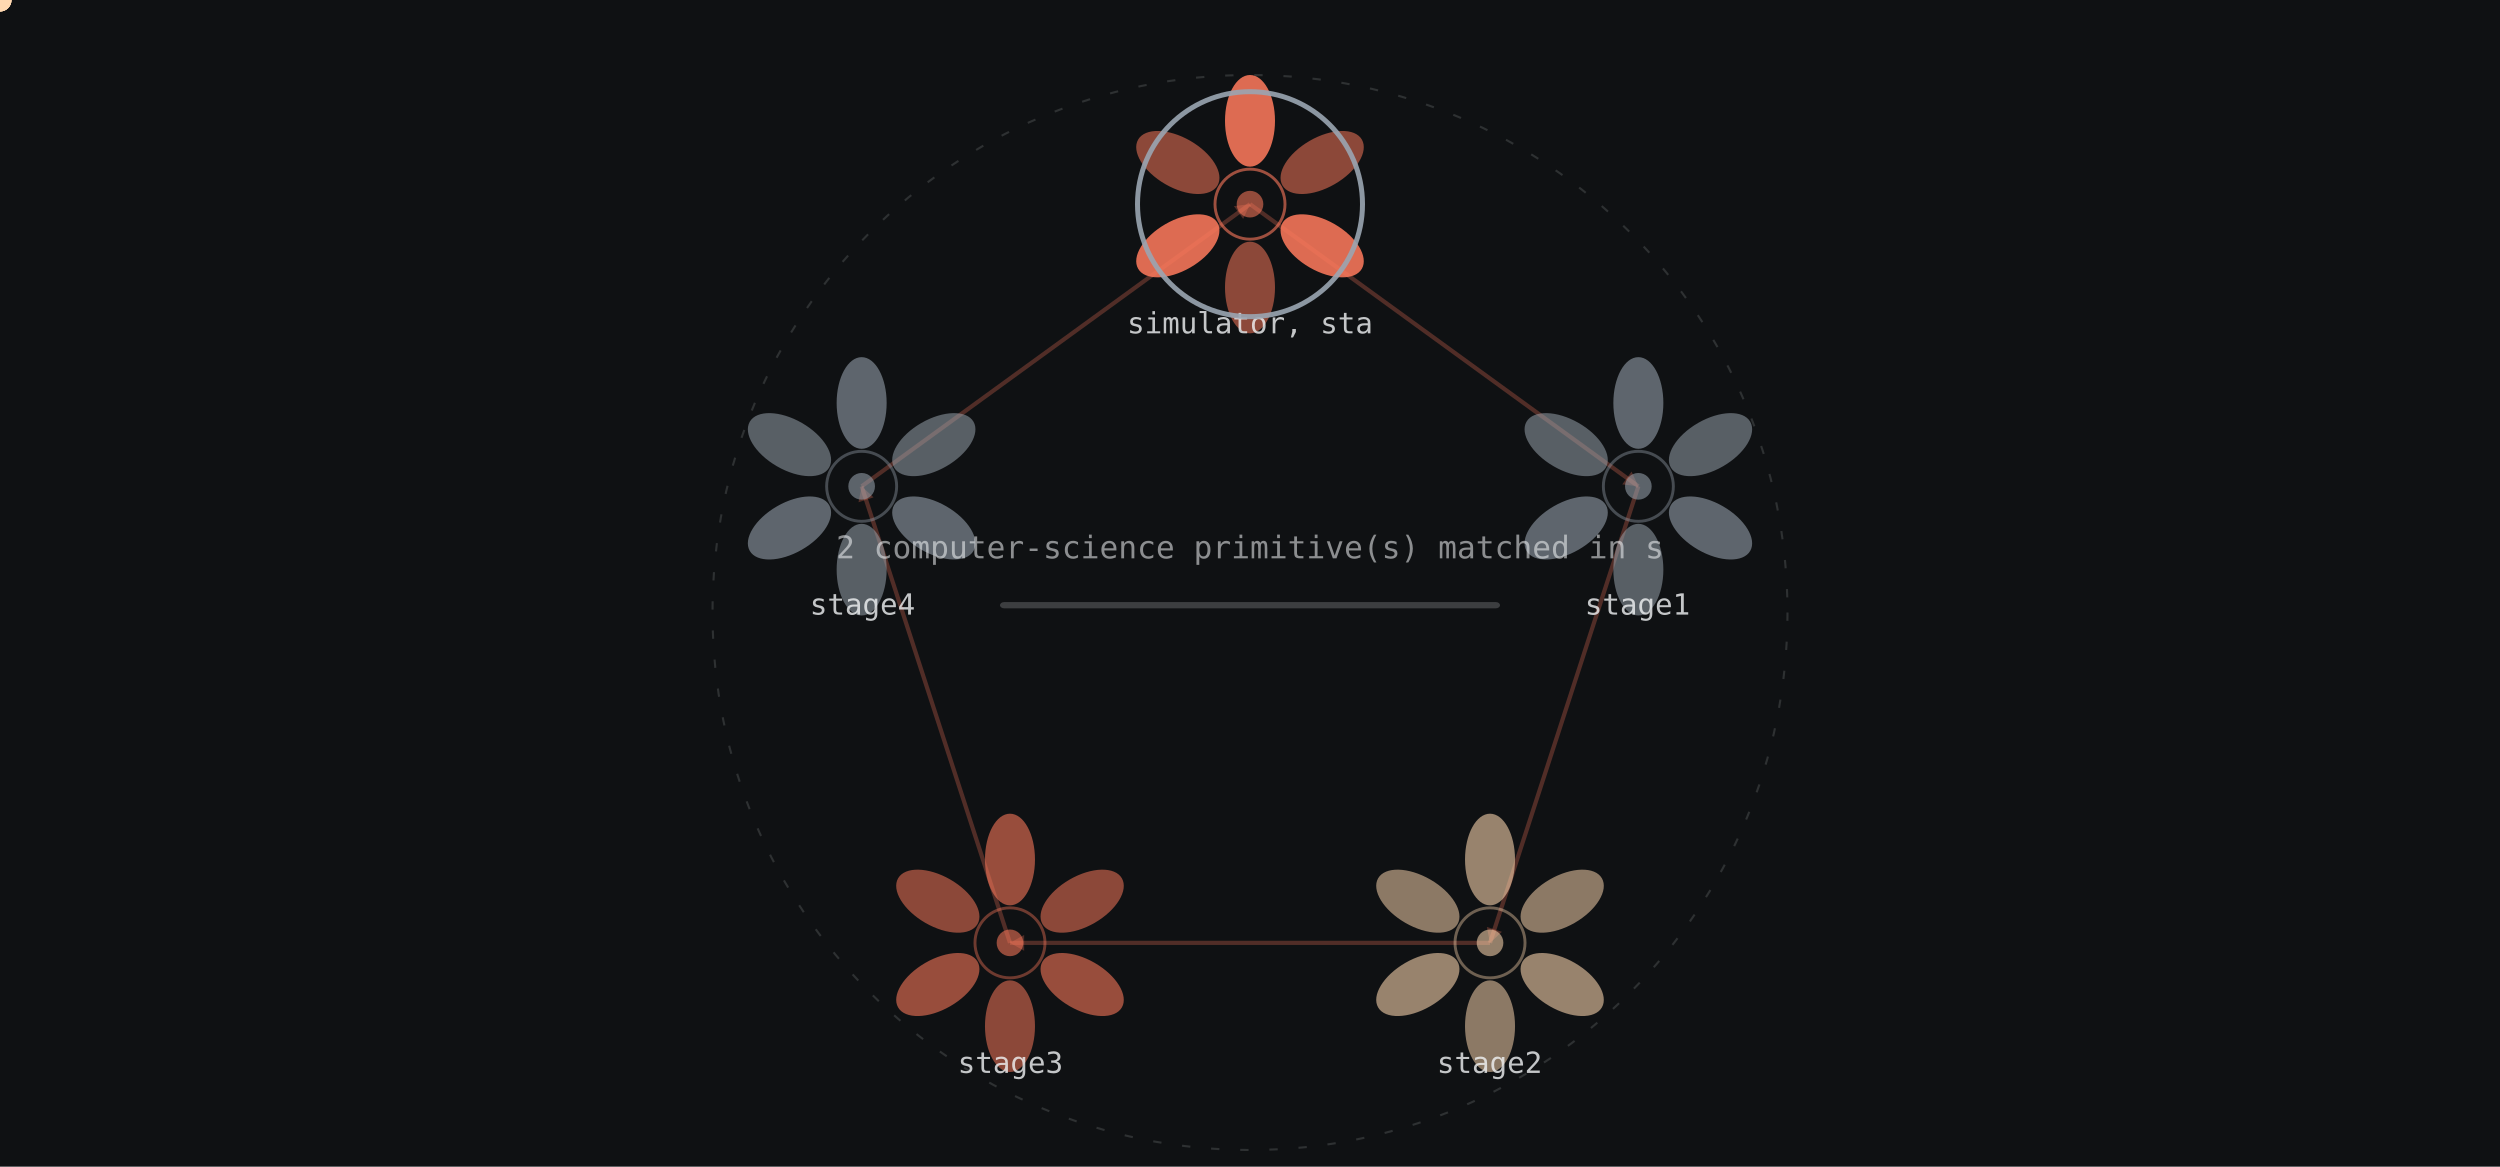
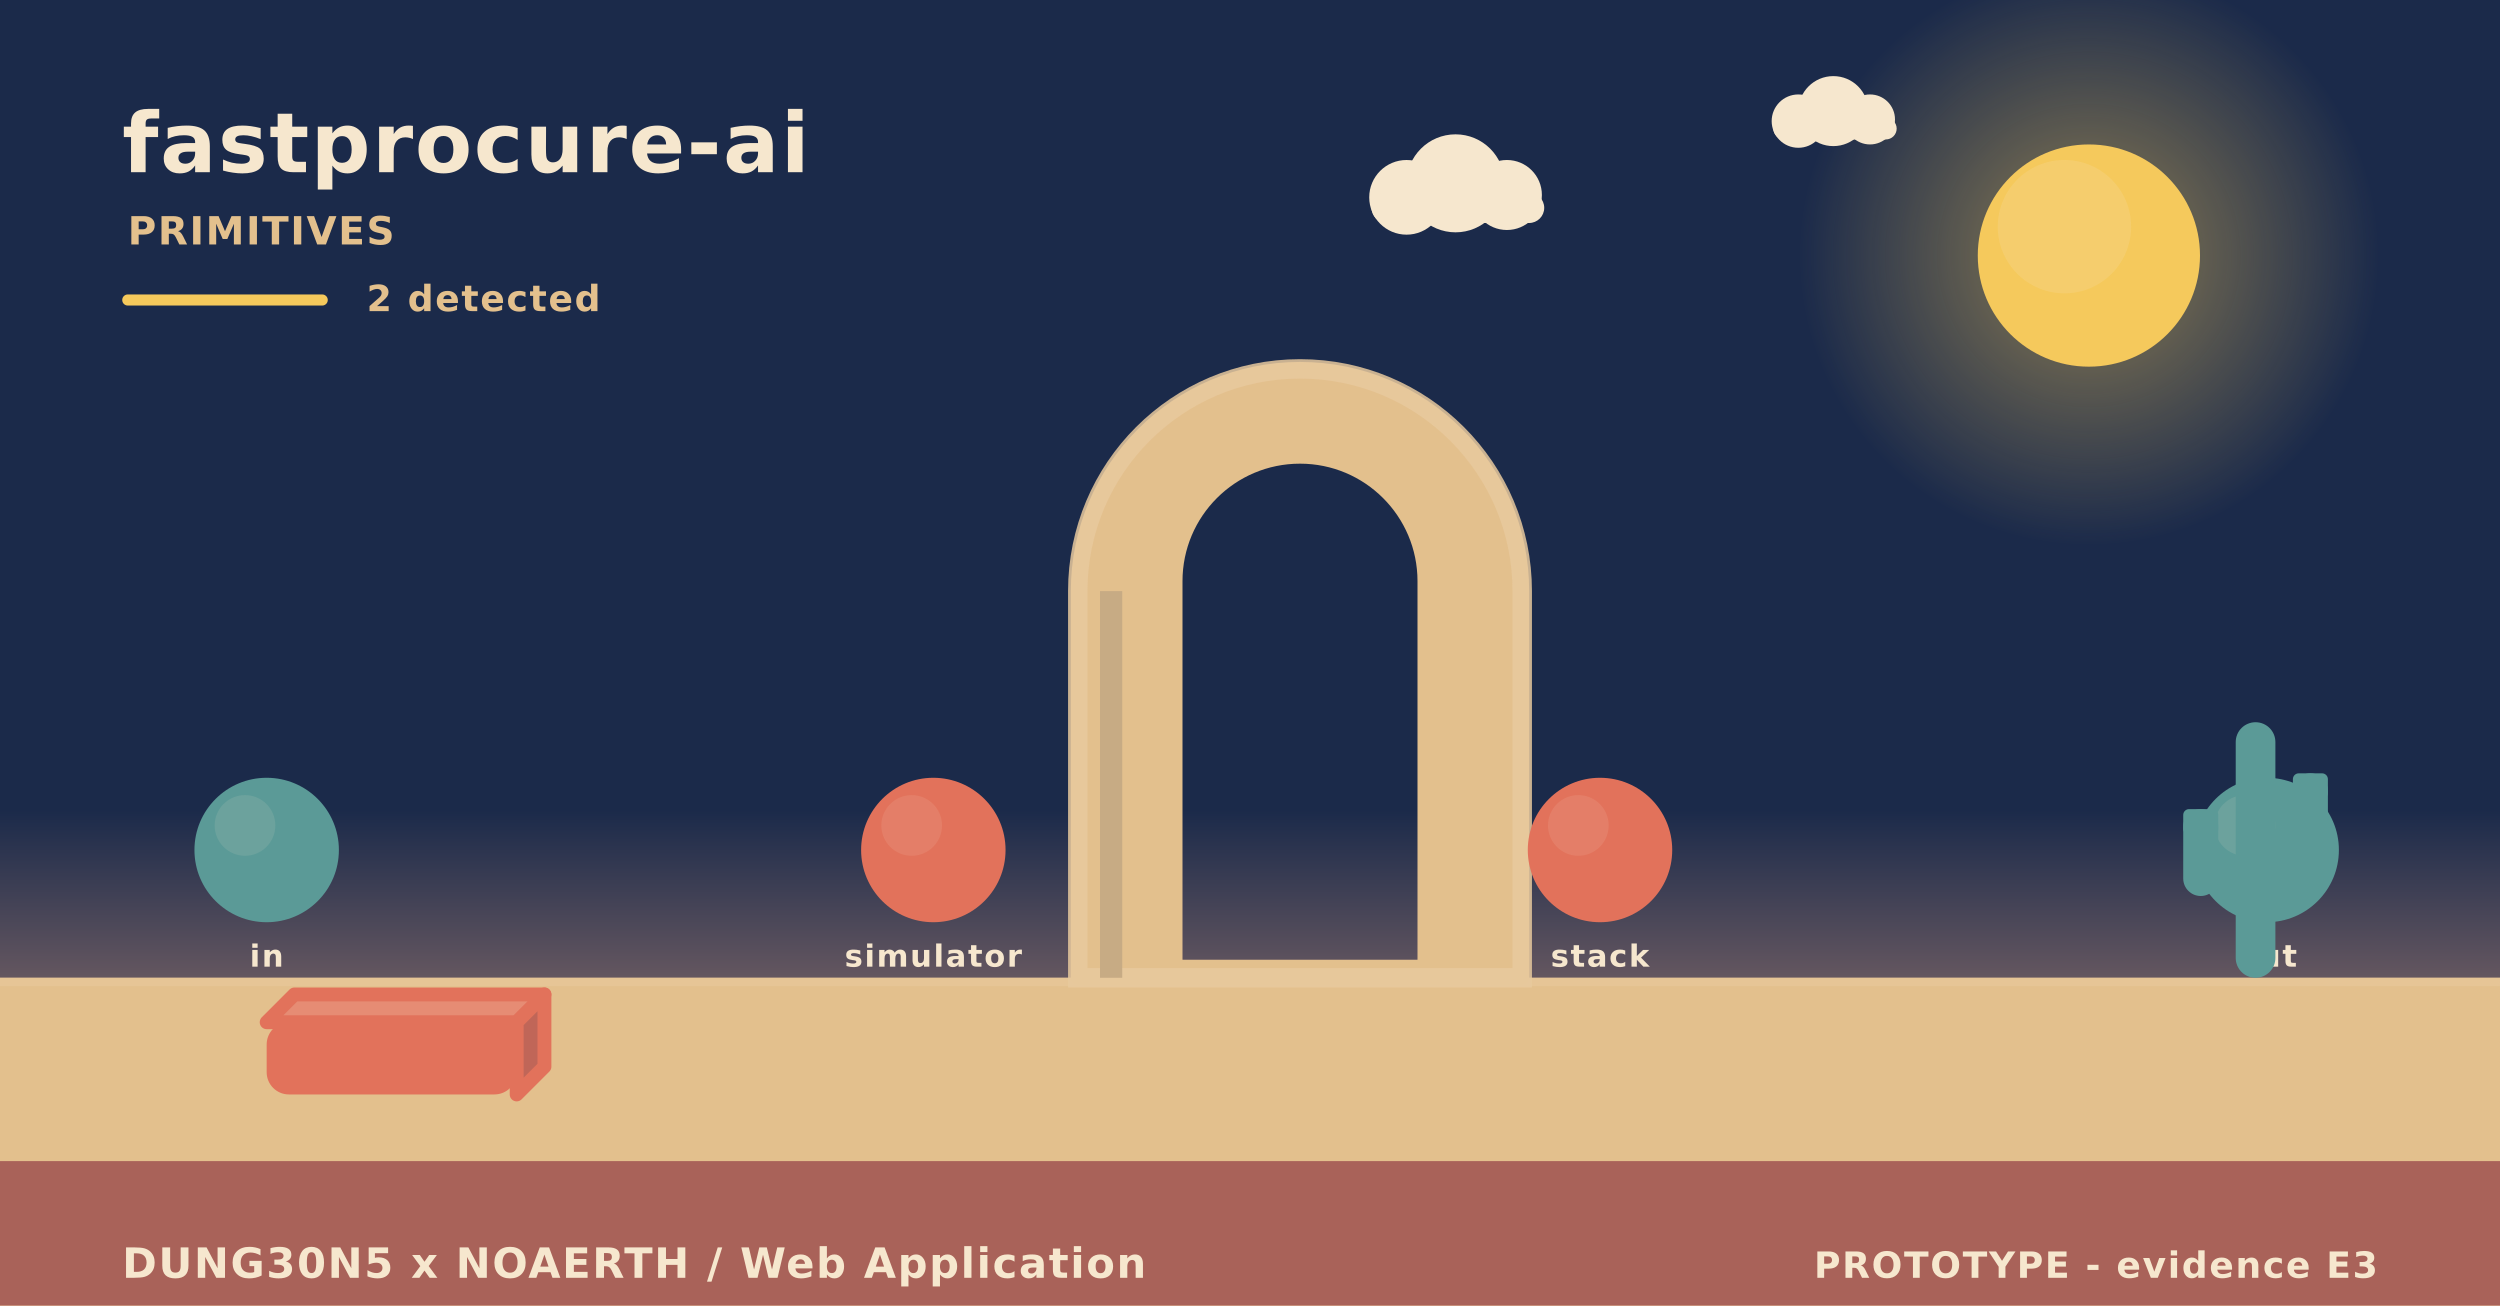
- <svg xmlns="http://www.w3.org/2000/svg" viewBox="0 0 1200 560" width="1200" height="560" role="img" aria-label="fastprocure-ai state machine">
-   <rect width="1200" height="560" fill="#0f1113" />
-   <defs>
-     <linearGradient id="gs" x1="0" y1="0" x2="1" y2="1">
-       <stop offset="0%" stop-color="#ff7a5c" />
-       <stop offset="100%" stop-color="#9aa5b1" />
-     </linearGradient>
-   </defs>
-   <circle cx="600.00" cy="294.00" r="258.00" fill="none" stroke="rgba(241,243,245,0.140)" stroke-width="1.00" opacity="1.00" stroke-dasharray="4 10" />
-   <line x1="600.00" y1="98.00" x2="786.41" y2="233.43" stroke="rgba(255,122,92,0.500)" stroke-width="2.00" opacity="0.55" />
-   <polygon points="786.41,233.43 783.14,226.36 778.67,232.51" fill="rgba(255,122,92,0.500)" opacity="0.55" />
-   <g opacity="0.9">
-     <circle cx="0.00" cy="0.00" r="5.50" fill="#ffd8b1" opacity="1.00" />
-     <animateTransform attributeName="transform" type="translate" values="600.00,98.00 786.41,233.43" dur="4.95s" begin="0.0s" repeatCount="indefinite" />
-     <animateTransform attributeName="transform" type="translate" values="786.41,233.43 600.00,98.00" dur="4.95s" begin="2.475s" repeatCount="indefinite" />
+ <svg xmlns="http://www.w3.org/2000/svg" width="900" height="470" viewBox="0 0 900 470" role="img" aria-label="fastprocure-ai - how it behaves">
+   <linearGradient id="skys" x1="0" y1="0" x2="0" y2="1">
+     <stop offset="0" stop-color="#1b2a4a" />
+     <stop offset="0.62" stop-color="#1b2a4a" />
+     <stop offset="1" stop-color="#f3ad8a" />
+   </linearGradient>
+   <rect width="900" height="470" fill="url(#skys)" />
+   <radialGradient id="suns">
+     <stop offset="0.35" stop-color="#f5c95c" stop-opacity="0.34" />
+     <stop offset="1" stop-color="#f5c95c" stop-opacity="0" />
+   </radialGradient>
+   <circle cx="752" cy="92" r="104" fill="url(#suns)" />
+   <circle cx="752" cy="92" r="40" fill="#f5c95c" />
+   <circle cx="743.2" cy="81.6" r="24" fill="#f5d27e" opacity="0.5" />
+   <g>
+     <circle cx="524" cy="66" r="17.64" fill="#f6e7ce" />
+     <circle cx="506.36" cy="71.04" r="13.44" fill="#f6e7ce" />
+     <circle cx="542.48" cy="70.2" r="12.6" fill="#f6e7ce" />
+     <rect x="493.76" y="69.36" width="62.16" height="10.92" rx="5.46" fill="#f6e7ce" />
+     <animateTransform attributeName="transform" type="translate" values="0 0;24 0;0 0" dur="36s" begin="0s" repeatCount="indefinite" />
  </g>
-   <line x1="786.41" y1="233.43" x2="715.21" y2="452.57" stroke="rgba(255,122,92,0.500)" stroke-width="2.00" opacity="0.55" />
-   <polygon points="715.21,452.57 720.92,447.27 713.69,444.93" fill="rgba(255,122,92,0.500)" opacity="0.55" />
-   <g opacity="0.9">
-     <circle cx="0.00" cy="0.00" r="5.50" fill="#ffd8b1" opacity="1.00" />
-     <animateTransform attributeName="transform" type="translate" values="786.41,233.43 715.21,452.57" dur="4.95s" begin="0.99s" repeatCount="indefinite" />
-     <animateTransform attributeName="transform" type="translate" values="715.21,452.57 786.41,233.43" dur="4.95s" begin="3.465s" repeatCount="indefinite" />
+   <g>
+     <circle cx="660" cy="40" r="12.6" fill="#f6e7ce" />
+     <circle cx="647.4" cy="43.6" r="9.6" fill="#f6e7ce" />
+     <circle cx="673.2" cy="43" r="9" fill="#f6e7ce" />
+     <rect x="638.4" y="42.4" width="44.4" height="7.8" rx="3.9" fill="#f6e7ce" />
+     <animateTransform attributeName="transform" type="translate" values="0 0;-18 0;0 0" dur="46s" begin="3s" repeatCount="indefinite" />
  </g>
-   <line x1="715.21" y1="452.57" x2="484.79" y2="452.57" stroke="rgba(255,122,92,0.500)" stroke-width="2.00" opacity="0.55" />
-   <polygon points="484.79,452.57 491.59,456.37 491.59,448.77" fill="rgba(255,122,92,0.500)" opacity="0.55" />
-   <g opacity="0.9">
-     <circle cx="0.00" cy="0.00" r="5.50" fill="#ffd8b1" opacity="1.00" />
-     <animateTransform attributeName="transform" type="translate" values="715.21,452.57 484.79,452.57" dur="4.95s" begin="1.98s" repeatCount="indefinite" />
-     <animateTransform attributeName="transform" type="translate" values="484.79,452.57 715.21,452.57" dur="4.95s" begin="4.455s" repeatCount="indefinite" />
+   <rect x="0" y="352" width="900" height="118" fill="#e3c08d" />
+   <rect x="0" y="352" width="900" height="3" fill="#e6c596" />
+   <text x="44" y="62" font-family="Verdana,DejaVu Sans,sans-serif" font-size="30" font-weight="700" letter-spacing="0.6" fill="#f6e7ce" text-anchor="start">fastprocure-ai</text>
+   <text x="46" y="88" font-family="Verdana,DejaVu Sans,sans-serif" font-size="14" font-weight="700" letter-spacing="0.6" fill="#e3c08d" text-anchor="start">PRIMITIVES</text>
+   <rect x="44" y="106" width="74" height="4" rx="2" fill="#f5c95c" />
+   <text x="132" y="112" font-family="Verdana,DejaVu Sans,sans-serif" font-size="13" font-weight="700" letter-spacing="0.6" fill="#e3c08d" text-anchor="start">2 detected</text>
+   <path d="M388,352 L388,212.8 A80,80 0 0 1 548,212.8 L548,352 Z M423.2,348 L423.2,209.22 A44.8,44.8 0 0 1 512.8,209.22 L512.8,348 Z" fill="#e3c08d" fill-rule="evenodd" stroke="#e3c08d" stroke-width="5" stroke-linejoin="round" />
+   <path d="M388,352 L388,212.8 A80,80 0 0 1 548,212.8 L548,352 Z" fill="none" stroke="#e8c99d" stroke-width="7" stroke-linecap="round" opacity="0.85" />
+   <rect x="396" y="212.8" width="8" height="139.2" fill="#c7ab84" />
+   <circle cx="96" cy="306" r="26" fill="#5b9a97" />
+   <circle cx="88.2" cy="297.16" r="10.92" fill="#7aa9a2" opacity="0.55" />
+   <text x="96" y="348" font-family="Verdana,DejaVu Sans,sans-serif" font-size="11" font-weight="700" letter-spacing="0.6" fill="#f6e7ce" text-anchor="middle">in</text>
+   <g>
+     <circle cx="336" cy="306" r="26" fill="#e2725b" />
+     <circle cx="328.2" cy="297.16" r="10.92" fill="#e68972" opacity="0.55" />
+     <animate attributeName="opacity" values="0.8;1;0.8" dur="4.6s" begin="0s" repeatCount="indefinite" />
  </g>
-   <line x1="484.79" y1="452.57" x2="413.59" y2="233.43" stroke="rgba(255,122,92,0.500)" stroke-width="2.00" opacity="0.55" />
-   <polygon points="413.59,233.43 412.08,241.07 419.31,238.73" fill="rgba(255,122,92,0.500)" opacity="0.55" />
-   <g opacity="0.9">
-     <circle cx="0.00" cy="0.00" r="5.50" fill="#ffd8b1" opacity="1.00" />
-     <animateTransform attributeName="transform" type="translate" values="484.79,452.57 413.59,233.43" dur="4.95s" begin="2.97s" repeatCount="indefinite" />
-     <animateTransform attributeName="transform" type="translate" values="413.59,233.43 484.79,452.57" dur="4.95s" begin="5.445s" repeatCount="indefinite" />
+   <text x="336" y="348" font-family="Verdana,DejaVu Sans,sans-serif" font-size="11" font-weight="700" letter-spacing="0.6" fill="#f6e7ce" text-anchor="middle">simulator</text>
+   <g>
+     <circle cx="576" cy="306" r="26" fill="#e2725b" />
+     <circle cx="568.2" cy="297.16" r="10.92" fill="#e68972" opacity="0.55" />
+     <animate attributeName="opacity" values="0.8;1;0.8" dur="5.2s" begin="0s" repeatCount="indefinite" />
  </g>
-   <line x1="413.59" y1="233.43" x2="600.00" y2="98.00" stroke="rgba(255,122,92,0.500)" stroke-width="2.00" opacity="0.55" />
-   <polygon points="600.00,98.00 592.27,98.92 596.73,105.07" fill="rgba(255,122,92,0.500)" opacity="0.55" />
-   <g opacity="0.9">
-     <circle cx="0.00" cy="0.00" r="5.50" fill="#ffd8b1" opacity="1.00" />
-     <animateTransform attributeName="transform" type="translate" values="413.59,233.43 600.00,98.00" dur="4.95s" begin="3.96s" repeatCount="indefinite" />
-     <animateTransform attributeName="transform" type="translate" values="600.00,98.00 413.59,233.43" dur="4.95s" begin="6.435s" repeatCount="indefinite" />
-   </g>
-   <ellipse cx="600.00" cy="58.00" rx="12.00" ry="22.00" fill="rgba(255,122,92,0.900)" opacity="0.95" transform="rotate(0.0 600.00 58.00)" />
-   <ellipse cx="634.64" cy="78.00" rx="12.00" ry="22.00" fill="rgba(255,122,92,0.550)" opacity="0.95" transform="rotate(60.0 634.64 78.00)" />
-   <ellipse cx="634.64" cy="118.00" rx="12.00" ry="22.00" fill="rgba(255,122,92,0.900)" opacity="0.95" transform="rotate(120.0 634.64 118.00)" />
-   <ellipse cx="600.00" cy="138.00" rx="12.00" ry="22.00" fill="rgba(255,122,92,0.550)" opacity="0.95" transform="rotate(180.0 600.00 138.00)" />
-   <ellipse cx="565.36" cy="118.00" rx="12.00" ry="22.00" fill="rgba(255,122,92,0.900)" opacity="0.95" transform="rotate(240.0 565.36 118.00)" />
-   <ellipse cx="565.36" cy="78.00" rx="12.00" ry="22.00" fill="rgba(255,122,92,0.550)" opacity="0.95" transform="rotate(300.0 565.36 78.00)" />
-   <circle cx="600.00" cy="98.00" r="16.80" fill="none" stroke="rgba(255,122,92,0.900)" stroke-width="1.40" opacity="0.66" />
-   <circle cx="600.00" cy="98.00" r="6.40" fill="rgba(255,122,92,0.550)" opacity="1.00" />
-   <text x="600" y="160" font-family="ui-monospace,Menlo,monospace" font-size="14" fill="rgba(241,243,245,0.800)" text-anchor="middle">simulator, sta</text>
-   <g>
-     <circle cx="600.00" cy="98.00" r="54.00" fill="none" stroke="#9aa5b1" stroke-width="2.40" opacity="0.90" />
-     <animate attributeName="opacity" values="0.25;1.0;0.25" dur="9.9s" begin="0.0s" repeatCount="indefinite" />
-   </g>
-   <ellipse cx="786.41" cy="193.43" rx="12.00" ry="22.00" fill="rgba(154,165,177,0.600)" opacity="0.95" transform="rotate(0.0 786.41 193.43)" />
-   <ellipse cx="821.05" cy="213.43" rx="12.00" ry="22.00" fill="rgba(154,165,177,0.550)" opacity="0.95" transform="rotate(60.0 821.05 213.43)" />
-   <ellipse cx="821.05" cy="253.43" rx="12.00" ry="22.00" fill="rgba(154,165,177,0.600)" opacity="0.95" transform="rotate(120.0 821.05 253.43)" />
-   <ellipse cx="786.41" cy="273.43" rx="12.00" ry="22.00" fill="rgba(154,165,177,0.550)" opacity="0.95" transform="rotate(180.0 786.41 273.43)" />
-   <ellipse cx="751.77" cy="253.43" rx="12.00" ry="22.00" fill="rgba(154,165,177,0.600)" opacity="0.95" transform="rotate(240.0 751.77 253.43)" />
-   <ellipse cx="751.77" cy="213.43" rx="12.00" ry="22.00" fill="rgba(154,165,177,0.550)" opacity="0.95" transform="rotate(300.0 751.77 213.43)" />
-   <circle cx="786.41" cy="233.43" r="16.80" fill="none" stroke="rgba(154,165,177,0.600)" stroke-width="1.40" opacity="0.66" />
-   <circle cx="786.41" cy="233.43" r="6.40" fill="rgba(154,165,177,0.550)" opacity="1.00" />
-   <text x="786" y="295" font-family="ui-monospace,Menlo,monospace" font-size="14" fill="rgba(241,243,245,0.800)" text-anchor="middle">stage1</text>
-   <ellipse cx="715.21" cy="412.57" rx="12.00" ry="22.00" fill="rgba(255,216,177,0.600)" opacity="0.95" transform="rotate(0.0 715.21 412.57)" />
-   <ellipse cx="749.85" cy="432.57" rx="12.00" ry="22.00" fill="rgba(255,216,177,0.550)" opacity="0.95" transform="rotate(60.0 749.85 432.57)" />
-   <ellipse cx="749.85" cy="472.57" rx="12.00" ry="22.00" fill="rgba(255,216,177,0.600)" opacity="0.95" transform="rotate(120.0 749.85 472.57)" />
-   <ellipse cx="715.21" cy="492.57" rx="12.00" ry="22.00" fill="rgba(255,216,177,0.550)" opacity="0.95" transform="rotate(180.0 715.21 492.57)" />
-   <ellipse cx="680.56" cy="472.57" rx="12.00" ry="22.00" fill="rgba(255,216,177,0.600)" opacity="0.95" transform="rotate(240.0 680.56 472.57)" />
-   <ellipse cx="680.56" cy="432.57" rx="12.00" ry="22.00" fill="rgba(255,216,177,0.550)" opacity="0.95" transform="rotate(300.0 680.56 432.57)" />
-   <circle cx="715.21" cy="452.57" r="16.80" fill="none" stroke="rgba(255,216,177,0.600)" stroke-width="1.40" opacity="0.66" />
-   <circle cx="715.21" cy="452.57" r="6.40" fill="rgba(255,216,177,0.550)" opacity="1.00" />
-   <text x="715" y="515" font-family="ui-monospace,Menlo,monospace" font-size="14" fill="rgba(241,243,245,0.800)" text-anchor="middle">stage2</text>
-   <ellipse cx="484.79" cy="412.57" rx="12.00" ry="22.00" fill="rgba(255,122,92,0.600)" opacity="0.95" transform="rotate(0.0 484.79 412.57)" />
-   <ellipse cx="519.44" cy="432.57" rx="12.00" ry="22.00" fill="rgba(255,122,92,0.550)" opacity="0.95" transform="rotate(60.0 519.44 432.57)" />
-   <ellipse cx="519.44" cy="472.57" rx="12.00" ry="22.00" fill="rgba(255,122,92,0.600)" opacity="0.95" transform="rotate(120.0 519.44 472.57)" />
-   <ellipse cx="484.79" cy="492.57" rx="12.00" ry="22.00" fill="rgba(255,122,92,0.550)" opacity="0.95" transform="rotate(180.0 484.79 492.57)" />
-   <ellipse cx="450.15" cy="472.57" rx="12.00" ry="22.00" fill="rgba(255,122,92,0.600)" opacity="0.95" transform="rotate(240.0 450.15 472.57)" />
-   <ellipse cx="450.15" cy="432.57" rx="12.00" ry="22.00" fill="rgba(255,122,92,0.550)" opacity="0.95" transform="rotate(300.0 450.15 432.57)" />
-   <circle cx="484.79" cy="452.57" r="16.80" fill="none" stroke="rgba(255,122,92,0.600)" stroke-width="1.40" opacity="0.66" />
-   <circle cx="484.79" cy="452.57" r="6.40" fill="rgba(255,122,92,0.550)" opacity="1.00" />
-   <text x="485" y="515" font-family="ui-monospace,Menlo,monospace" font-size="14" fill="rgba(241,243,245,0.800)" text-anchor="middle">stage3</text>
-   <ellipse cx="413.59" cy="193.43" rx="12.00" ry="22.00" fill="rgba(154,165,177,0.600)" opacity="0.95" transform="rotate(0.0 413.59 193.43)" />
-   <ellipse cx="448.23" cy="213.43" rx="12.00" ry="22.00" fill="rgba(154,165,177,0.550)" opacity="0.95" transform="rotate(60.0 448.23 213.43)" />
-   <ellipse cx="448.23" cy="253.43" rx="12.00" ry="22.00" fill="rgba(154,165,177,0.600)" opacity="0.95" transform="rotate(120.0 448.23 253.43)" />
-   <ellipse cx="413.59" cy="273.43" rx="12.00" ry="22.00" fill="rgba(154,165,177,0.550)" opacity="0.95" transform="rotate(180.0 413.59 273.43)" />
-   <ellipse cx="378.95" cy="253.43" rx="12.00" ry="22.00" fill="rgba(154,165,177,0.600)" opacity="0.95" transform="rotate(240.0 378.95 253.43)" />
-   <ellipse cx="378.95" cy="213.43" rx="12.00" ry="22.00" fill="rgba(154,165,177,0.550)" opacity="0.95" transform="rotate(300.0 378.95 213.43)" />
-   <circle cx="413.59" cy="233.43" r="16.80" fill="none" stroke="rgba(154,165,177,0.600)" stroke-width="1.40" opacity="0.66" />
-   <circle cx="413.59" cy="233.43" r="6.40" fill="rgba(154,165,177,0.550)" opacity="1.00" />
-   <text x="414" y="295" font-family="ui-monospace,Menlo,monospace" font-size="14" fill="rgba(241,243,245,0.800)" text-anchor="middle">stage4</text>
-   <rect x="480.00" y="289.00" width="240.00" height="3.00" rx="2.00" fill="rgba(241,243,245,0.200)" opacity="1.00" />
-   <text x="600" y="268" font-family="ui-monospace,Menlo,monospace" font-size="15" fill="rgba(241,243,245,0.550)" text-anchor="middle">2 computer-science primitive(s) matched in s</text>
+   <text x="576" y="348" font-family="Verdana,DejaVu Sans,sans-serif" font-size="11" font-weight="700" letter-spacing="0.6" fill="#f6e7ce" text-anchor="middle">stack</text>
+   <circle cx="816" cy="306" r="26" fill="#5b9a97" />
+   <circle cx="808.2" cy="297.16" r="10.92" fill="#7aa9a2" opacity="0.55" />
+   <text x="816" y="348" font-family="Verdana,DejaVu Sans,sans-serif" font-size="11" font-weight="700" letter-spacing="0.6" fill="#f6e7ce" text-anchor="middle">out</text>
+   <path d="M96,368 L186,368 L196,358 L106,358 Z" fill="#e68c74" stroke="#e2725b" stroke-width="5" stroke-linejoin="round" />
+   <path d="M186,368 L196,358 L196,384 L186,394 Z" fill="#c06658" stroke="#e2725b" stroke-width="5" stroke-linejoin="round" />
+   <rect x="96" y="368" width="90" height="26" rx="8" fill="#e2725b" />
+   <rect x="804.86" y="260" width="14.28" height="92" rx="7.14" fill="#5b9a97" />
+   <rect x="785.96" y="291.28" width="12.6" height="31.28" rx="6.3" fill="#5b9a97" />
+   <rect x="785.96" y="291.28" width="12.6" height="9.2" rx="2.1" fill="#5b9a97" />
+   <rect x="825.44" y="278.4" width="12.6" height="31.28" rx="6.3" fill="#5b9a97" />
+   <rect x="825.44" y="278.4" width="12.6" height="9.2" rx="2.1" fill="#5b9a97" />
+   <rect x="0" y="418" width="900" height="52" rx="0" fill="#a65c56" opacity="0.94" />
+   <text x="44" y="460" font-family="Verdana,DejaVu Sans,sans-serif" font-size="15" font-weight="700" letter-spacing="0.6" fill="#f6e7ce" text-anchor="start">DUNG30N5 x NOAERTH  /  Web Application</text>
+   <text x="856" y="460" font-family="Verdana,DejaVu Sans,sans-serif" font-size="13" font-weight="700" letter-spacing="0.6" fill="#f6e7ce" text-anchor="end">PROTOTYPE  -  evidence E3</text>
</svg>
